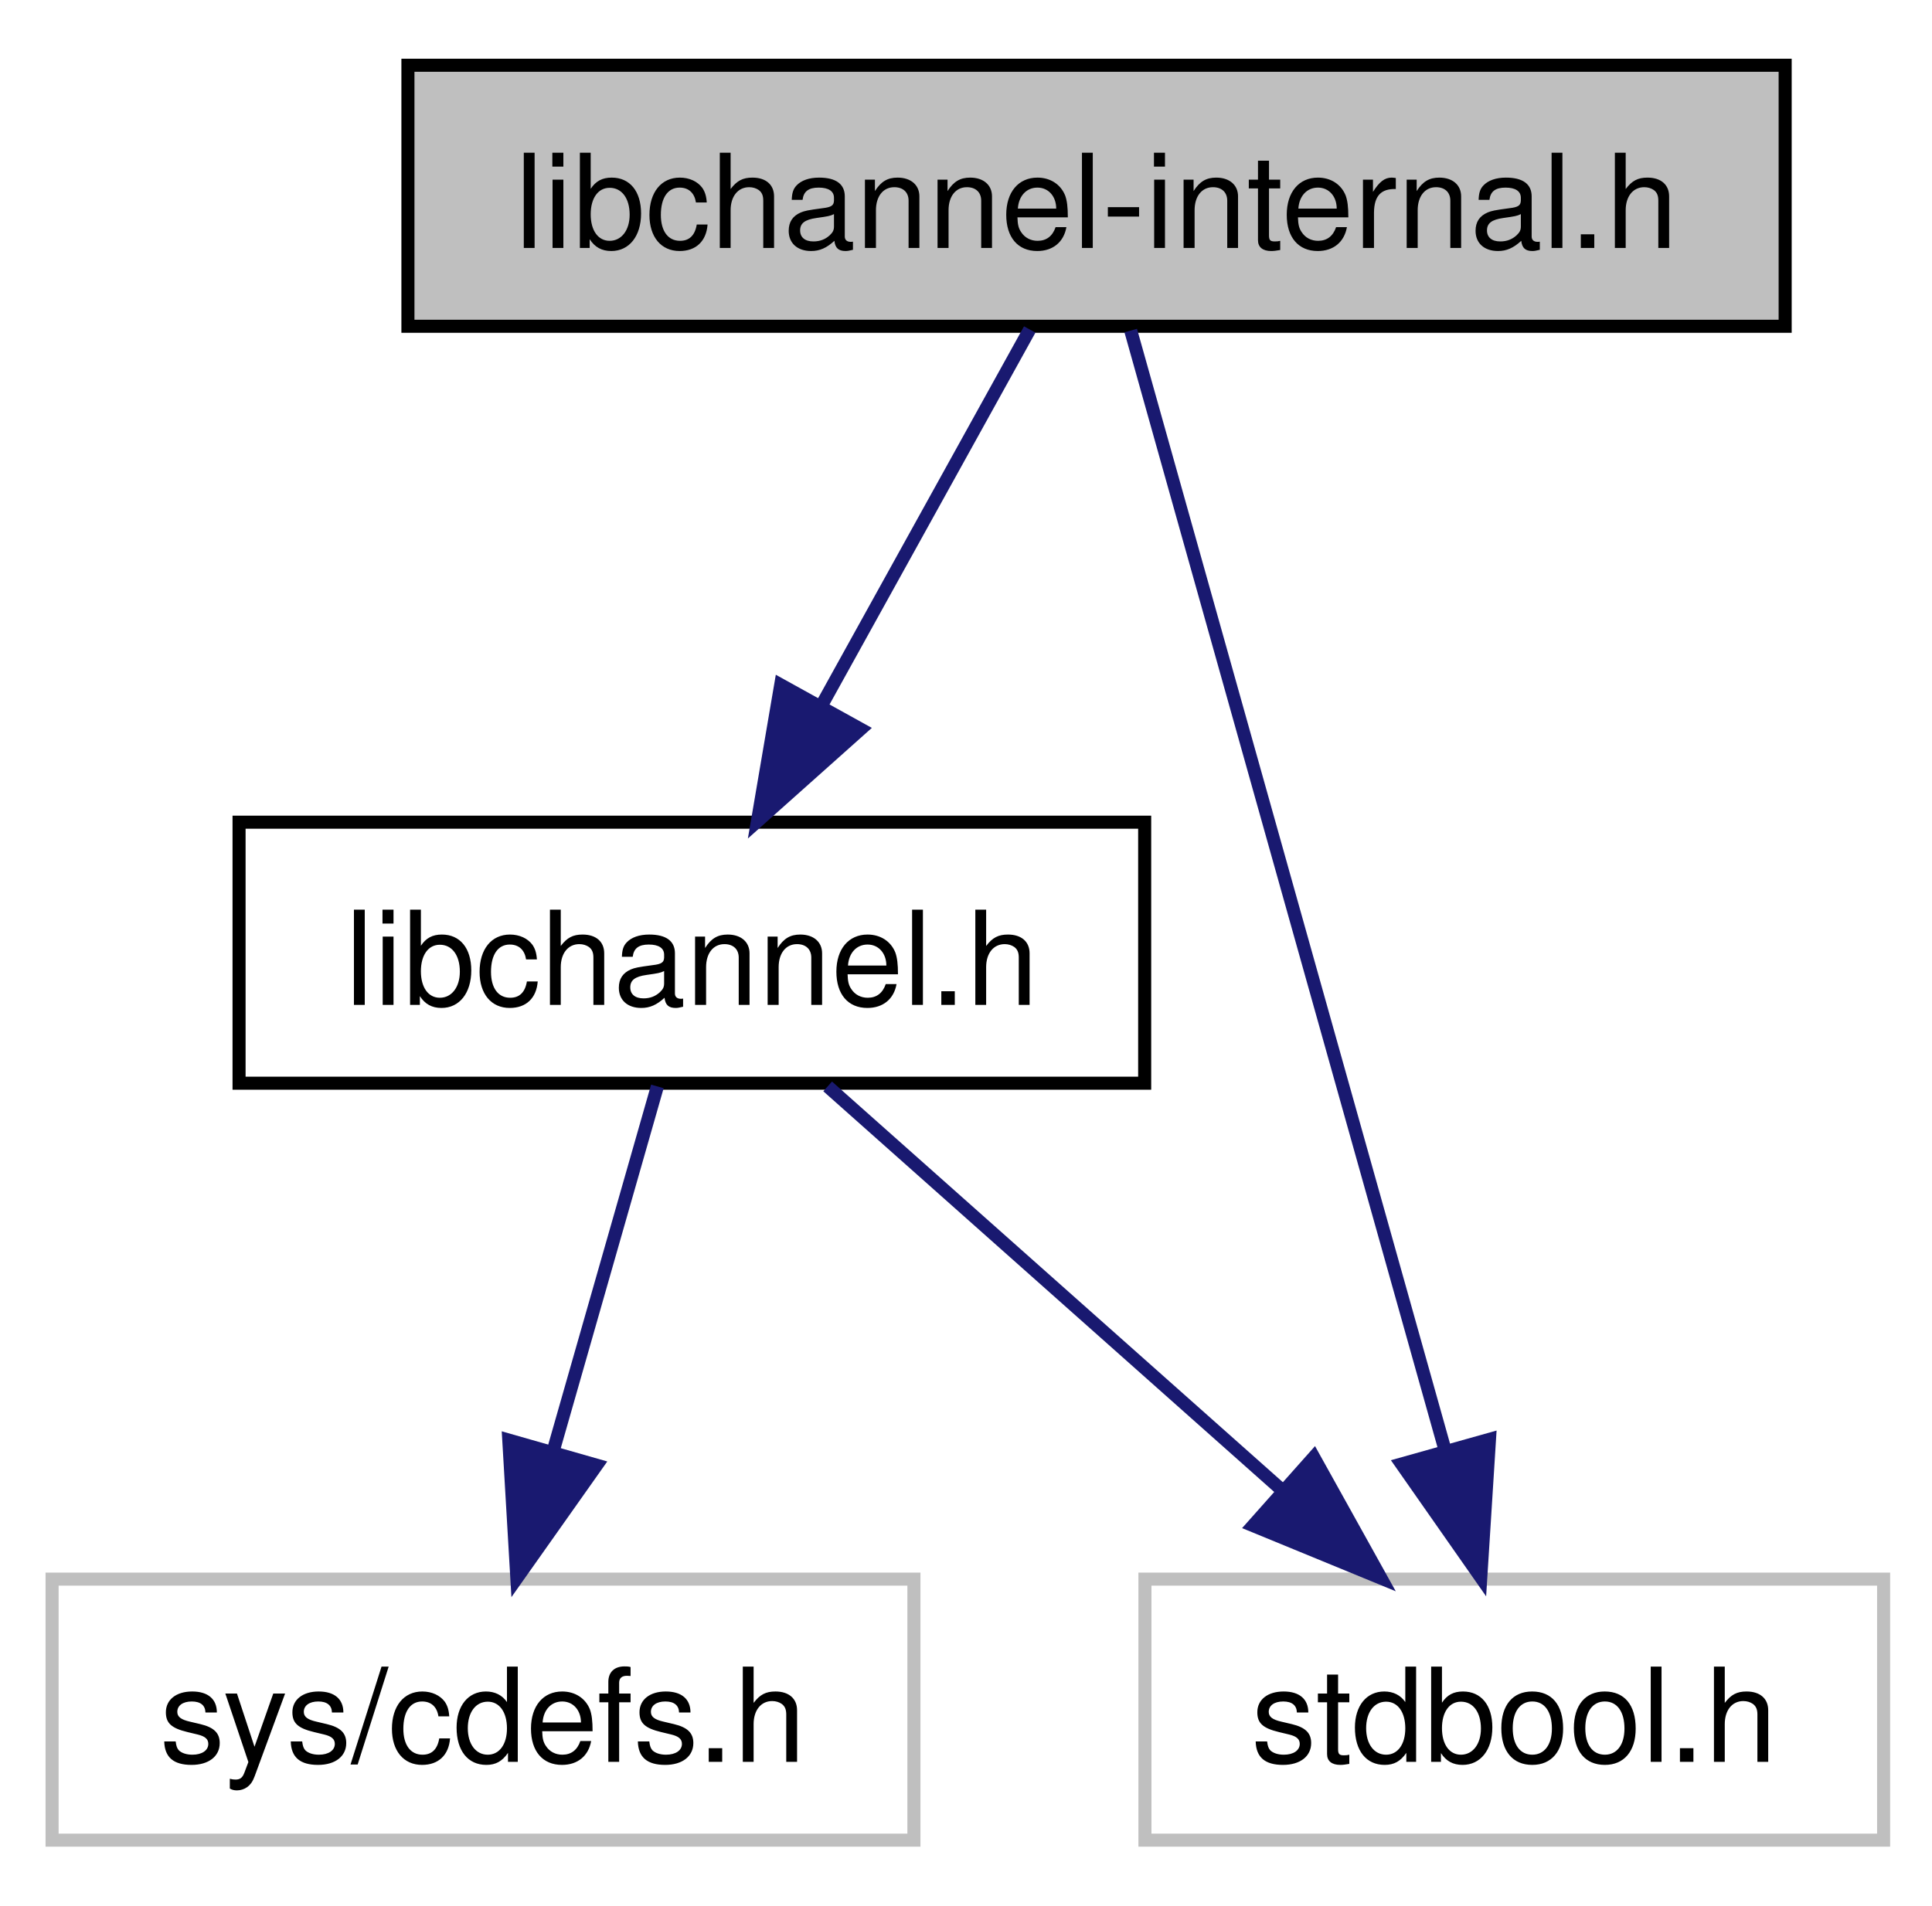
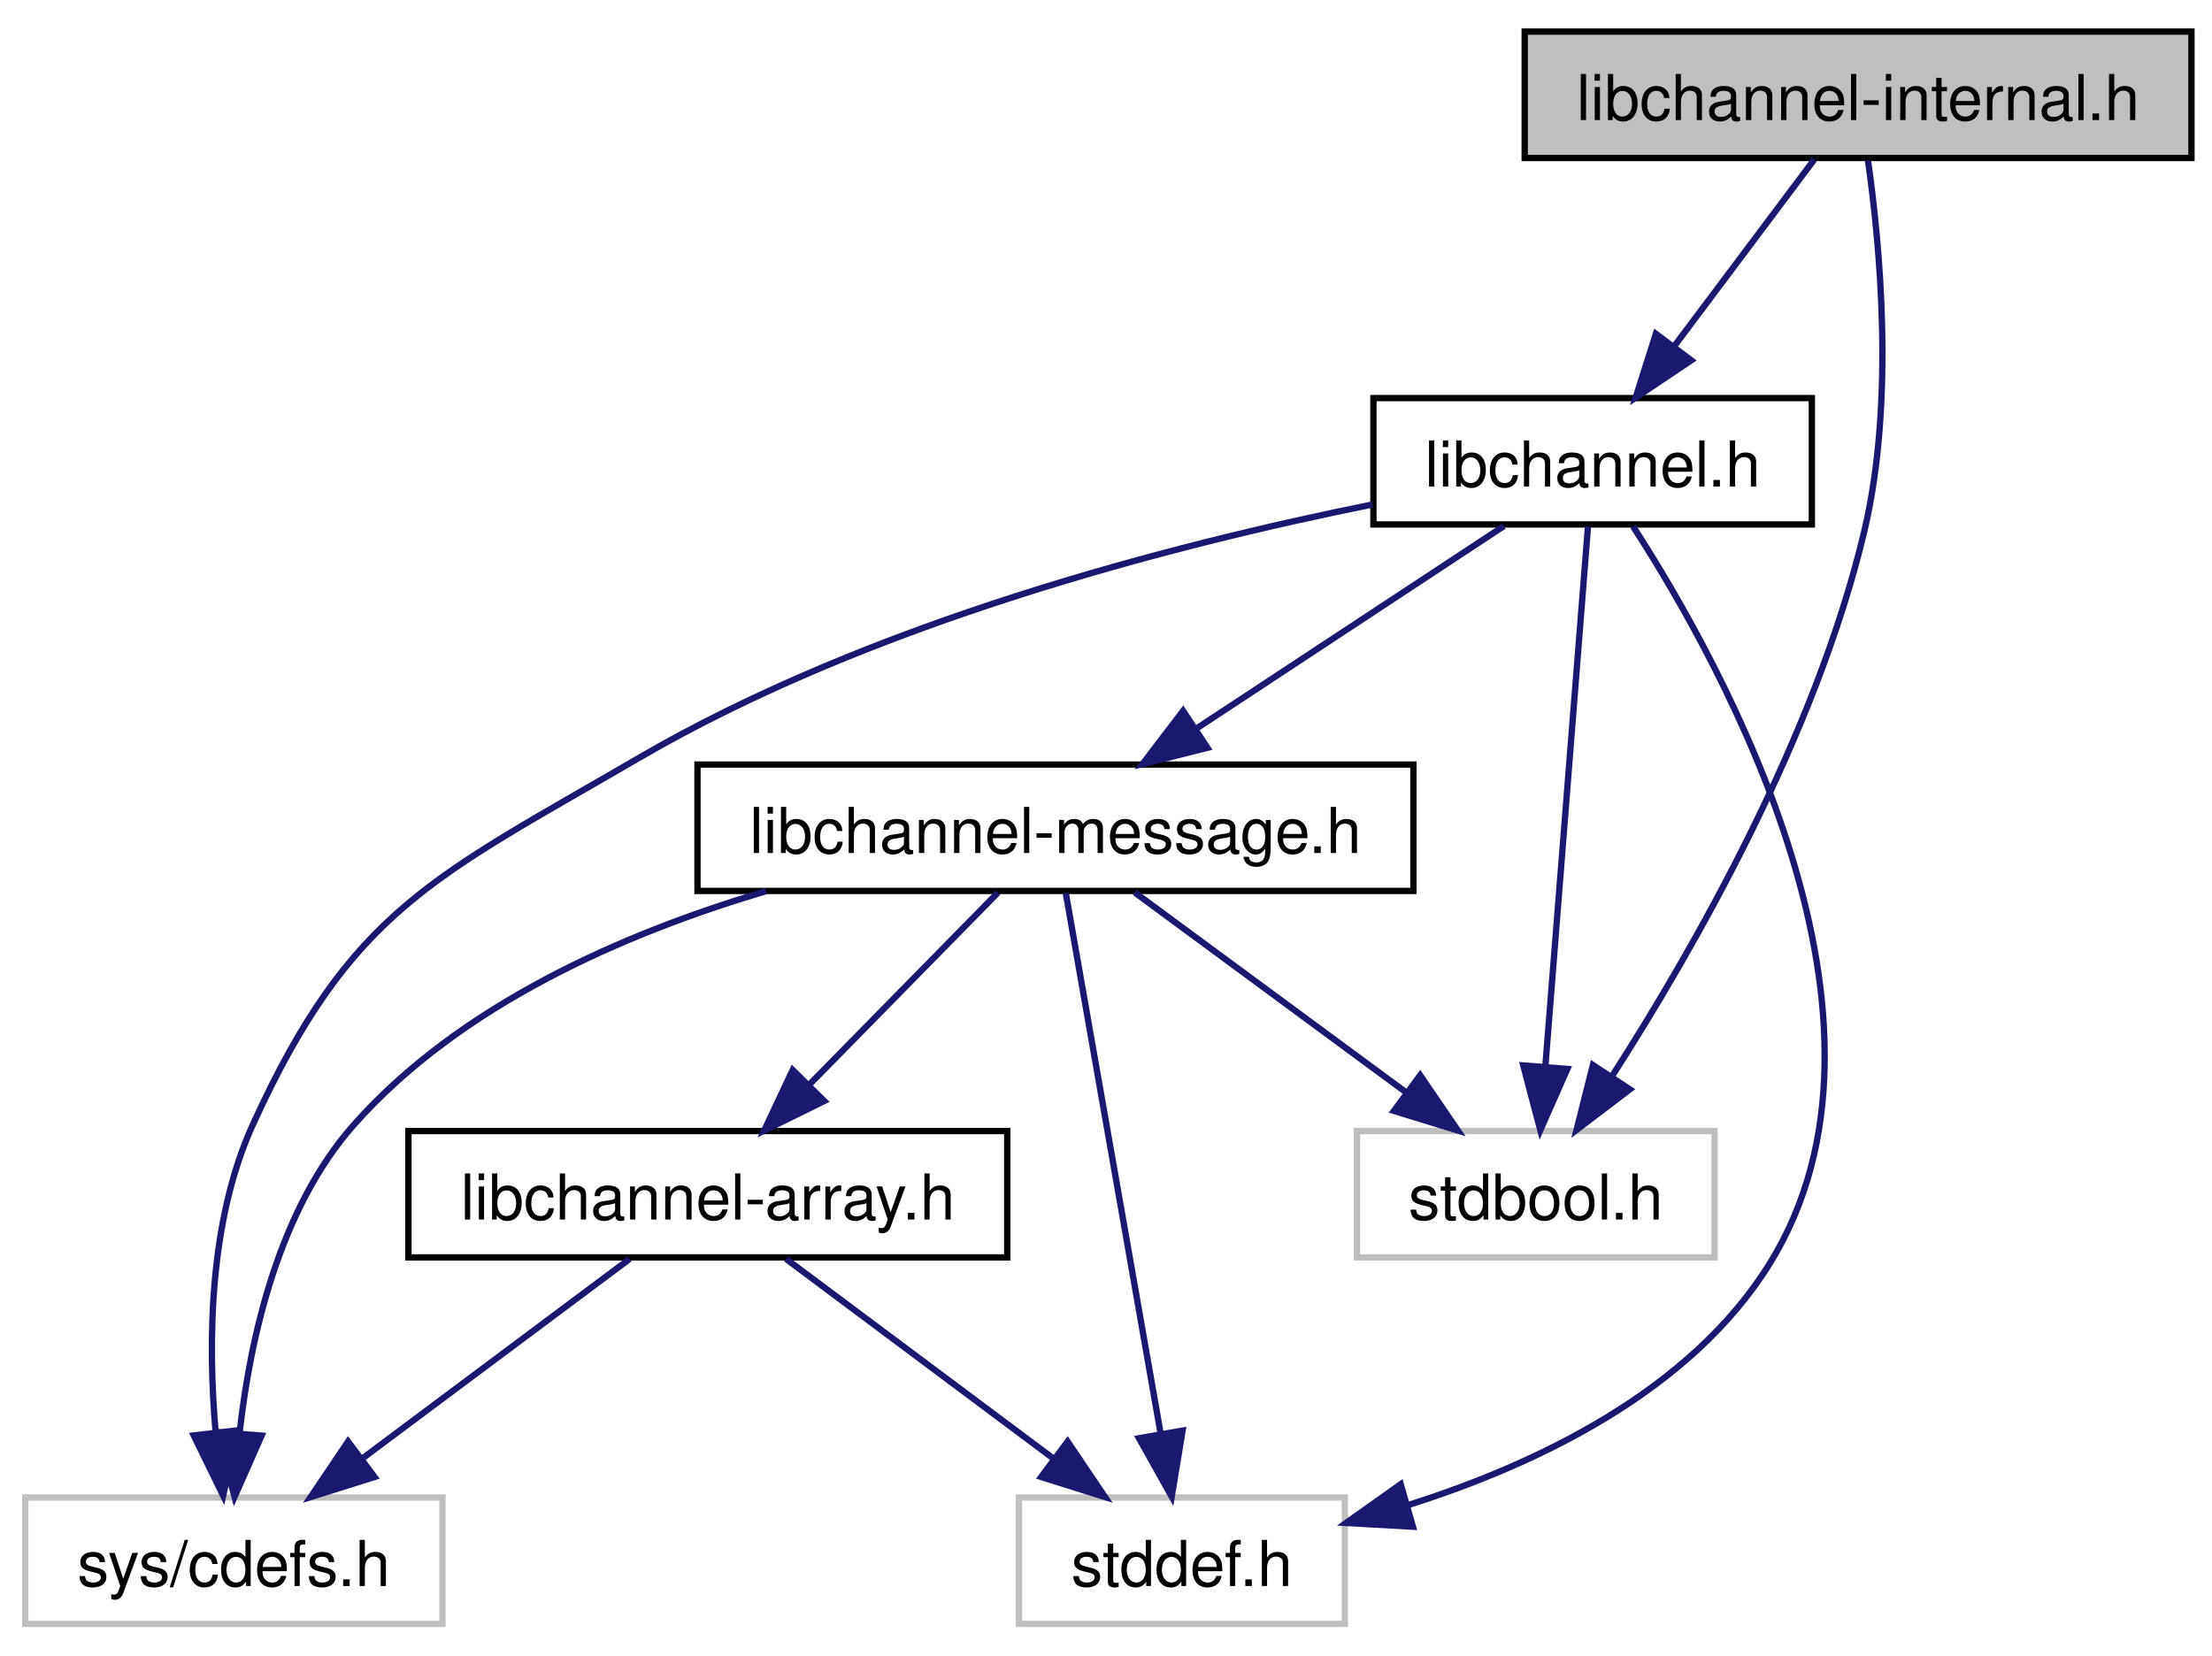
- <svg xmlns="http://www.w3.org/2000/svg" xmlns:xlink="http://www.w3.org/1999/xlink" width="148pt" height="146pt" viewBox="0.00 0.00 148.00 146.00">
-   <g id="graph1" class="graph" transform="scale(1 1) rotate(0) translate(4 142)">
+ <svg xmlns="http://www.w3.org/2000/svg" xmlns:xlink="http://www.w3.org/1999/xlink" width="350pt" height="262pt" viewBox="0.00 0.00 350.00 262.00">
+   <g id="graph1" class="graph" transform="scale(1 1) rotate(0) translate(4 258)">
    <g id="node1" class="node">
-       <polygon fill="#bfbfbf" stroke="black" points="27.249,-117 27.249,-137 132.751,-137 132.751,-117 27.249,-117" />
-       <text text-anchor="middle" x="80" y="-123" font-family="Helvetica,sans-Serif" font-size="10.00">libchannel-internal.h</text>
+       <polygon fill="#bfbfbf" stroke="black" points="237.249,-233 237.249,-253 342.751,-253 342.751,-233 237.249,-233" />
+       <text text-anchor="middle" x="290" y="-239" font-family="Helvetica,sans-Serif" font-size="10.00">libchannel-internal.h</text>
    </g>
    <g id="node3" class="node">
      <a xlink:href="libchannel_8h.xhtml" target="_top" xlink:title="Public API for libchannel.">
-         <polygon fill="none" stroke="black" points="14.313,-59 14.313,-79 83.687,-79 83.687,-59 14.313,-59" />
-         <text text-anchor="middle" x="49" y="-65" font-family="Helvetica,sans-Serif" font-size="10.00">libchannel.h</text>
+         <polygon fill="none" stroke="black" points="213.313,-175 213.313,-195 282.687,-195 282.687,-175 213.313,-175" />
+         <text text-anchor="middle" x="248" y="-181" font-family="Helvetica,sans-Serif" font-size="10.00">libchannel.h</text>
      </a>
    </g>
    <g id="edge2" class="edge">
-       <path fill="none" stroke="midnightblue" d="M74.881,-116.753C70.547,-108.924 64.21,-97.476 58.891,-87.868" />
-       <polygon fill="midnightblue" stroke="midnightblue" points="61.929,-86.129 54.024,-79.075 55.805,-89.519 61.929,-86.129" />
+       <path fill="none" stroke="midnightblue" d="M283.065,-232.753C277.071,-224.761 268.248,-212.998 260.952,-203.27" />
+       <polygon fill="midnightblue" stroke="midnightblue" points="263.606,-200.975 254.806,-195.075 258.006,-205.175 263.606,-200.975" />
    </g>
    <g id="node7" class="node">
-       <polygon fill="none" stroke="#bfbfbf" points="83.707,-1 83.707,-21 140.293,-21 140.293,-1 83.707,-1" />
-       <text text-anchor="middle" x="112" y="-7" font-family="Helvetica,sans-Serif" font-size="10.00">stdbool.h</text>
+       <polygon fill="none" stroke="#bfbfbf" points="210.707,-59 210.707,-79 267.293,-79 267.293,-59 210.707,-59" />
+       <text text-anchor="middle" x="239" y="-65" font-family="Helvetica,sans-Serif" font-size="10.00">stdbool.h</text>
    </g>
-     <g id="edge8" class="edge">
-       <path fill="none" stroke="midnightblue" d="M82.619,-116.671C87.872,-97.957 99.785,-55.517 106.72,-30.809" />
-       <polygon fill="midnightblue" stroke="midnightblue" points="110.102,-31.713 109.435,-21.139 103.362,-29.821 110.102,-31.713" />
+     <g id="edge24" class="edge">
+       <path fill="none" stroke="midnightblue" d="M291.567,-232.605C293.459,-219.339 295.829,-194.454 291,-174 283.347,-141.583 263.958,-107.75 251.14,-87.793" />
+       <polygon fill="midnightblue" stroke="midnightblue" points="253.884,-85.597 245.455,-79.177 248.041,-89.452 253.884,-85.597" />
    </g>
    <g id="node5" class="node">
      <polygon fill="none" stroke="#bfbfbf" points="-0.01,-1 -0.01,-21 66.01,-21 66.01,-1 -0.01,-1" />
      <text text-anchor="middle" x="33" y="-7" font-family="Helvetica,sans-Serif" font-size="10.00">sys/cdefs.h</text>
    </g>
    <g id="edge4" class="edge">
-       <path fill="none" stroke="midnightblue" d="M46.358,-58.753C44.191,-51.169 41.054,-40.188 38.364,-30.774" />
-       <polygon fill="midnightblue" stroke="midnightblue" points="41.706,-29.729 35.593,-21.075 34.975,-31.652 41.706,-29.729" />
+       <path fill="none" stroke="midnightblue" d="M213.169,-178.162C181.309,-171.748 133.694,-159.398 97,-138 64.684,-119.154 51.505,-114.046 36,-80 29.044,-64.725 28.883,-45.469 30.118,-31.35" />
+       <polygon fill="midnightblue" stroke="midnightblue" points="33.608,-31.644 31.305,-21.303 26.656,-30.823 33.608,-31.644" />
    </g>
    <g id="edge6" class="edge">
-       <path fill="none" stroke="midnightblue" d="M59.403,-58.753C68.852,-50.353 82.989,-37.787 94.228,-27.798" />
-       <polygon fill="midnightblue" stroke="midnightblue" points="96.642,-30.335 101.79,-21.075 91.991,-25.103 96.642,-30.335" />
+       <path fill="none" stroke="midnightblue" d="M247.263,-174.671C245.793,-156.041 242.466,-113.898 240.511,-89.143" />
+       <polygon fill="midnightblue" stroke="midnightblue" points="243.998,-88.833 239.722,-79.139 237.02,-89.384 243.998,-88.833" />
+     </g>
+     <g id="node9" class="node">
+       <polygon fill="none" stroke="#bfbfbf" points="157.209,-1 157.209,-21 208.791,-21 208.791,-1 157.209,-1" />
+       <text text-anchor="middle" x="183" y="-7" font-family="Helvetica,sans-Serif" font-size="10.00">stddef.h</text>
+     </g>
+     <g id="edge8" class="edge">
+       <path fill="none" stroke="midnightblue" d="M254.4,-174.679C268.641,-152.673 299.88,-96.454 276,-58 263.505,-37.88 239.312,-26.293 218.734,-19.781" />
+       <polygon fill="midnightblue" stroke="midnightblue" points="219.567,-16.379 208.989,-16.977 217.631,-23.106 219.567,-16.379" />
+     </g>
+     <g id="node11" class="node">
+       <a xlink:href="libchannel-message_8h.xhtml" target="_top" xlink:title="Declaration of message.">
+         <polygon fill="none" stroke="black" points="106.36,-117 106.36,-137 219.64,-137 219.64,-117 106.36,-117" />
+         <text text-anchor="middle" x="163" y="-123" font-family="Helvetica,sans-Serif" font-size="10.00">libchannel-message.h</text>
+       </a>
+     </g>
+     <g id="edge10" class="edge">
+       <path fill="none" stroke="midnightblue" d="M233.964,-174.753C220.72,-166.027 200.651,-152.805 185.23,-142.646" />
+       <polygon fill="midnightblue" stroke="midnightblue" points="187.051,-139.654 176.775,-137.075 183.2,-145.5 187.051,-139.654" />
+     </g>
+     <g id="edge12" class="edge">
+       <path fill="none" stroke="midnightblue" d="M117.197,-116.957C94.668,-110.292 68.811,-98.967 52,-80 40.079,-66.55 35.581,-46.2 33.913,-31.266" />
+       <polygon fill="midnightblue" stroke="midnightblue" points="37.387,-30.8 33.113,-21.106 30.409,-31.349 37.387,-30.8" />
+     </g>
+     <g id="edge14" class="edge">
+       <path fill="none" stroke="midnightblue" d="M175.55,-116.753C187.17,-108.19 204.667,-95.298 218.346,-85.219" />
+       <polygon fill="midnightblue" stroke="midnightblue" points="220.709,-87.825 226.684,-79.075 216.557,-82.189 220.709,-87.825" />
+     </g>
+     <g id="edge16" class="edge">
+       <path fill="none" stroke="midnightblue" d="M164.637,-116.671C167.905,-98.041 175.299,-55.898 179.642,-31.143" />
+       <polygon fill="midnightblue" stroke="midnightblue" points="183.116,-31.594 181.397,-21.139 176.221,-30.384 183.116,-31.594" />
+     </g>
+     <g id="node16" class="node">
+       <a xlink:href="libchannel-array_8h.xhtml" target="_top" xlink:title="Something like bounded type-safe arrays in C.">
+         <polygon fill="none" stroke="black" points="60.625,-59 60.625,-79 155.375,-79 155.375,-59 60.625,-59" />
+         <text text-anchor="middle" x="108" y="-65" font-family="Helvetica,sans-Serif" font-size="10.00">libchannel-array.h</text>
+       </a>
+     </g>
+     <g id="edge18" class="edge">
+       <path fill="none" stroke="midnightblue" d="M153.918,-116.753C145.829,-108.516 133.805,-96.274 124.09,-86.382" />
+       <polygon fill="midnightblue" stroke="midnightblue" points="126.417,-83.757 116.913,-79.075 121.423,-88.662 126.417,-83.757" />
+     </g>
+     <g id="edge20" class="edge">
+       <path fill="none" stroke="midnightblue" d="M95.615,-58.753C84.148,-50.19 66.881,-37.298 53.382,-27.219" />
+       <polygon fill="midnightblue" stroke="midnightblue" points="55.261,-24.254 45.154,-21.075 51.073,-29.863 55.261,-24.254" />
+     </g>
+     <g id="edge22" class="edge">
+       <path fill="none" stroke="midnightblue" d="M120.385,-58.753C131.852,-50.19 149.119,-37.298 162.618,-27.219" />
+       <polygon fill="midnightblue" stroke="midnightblue" points="164.927,-29.863 170.846,-21.075 160.739,-24.254 164.927,-29.863" />
    </g>
  </g>
</svg>
